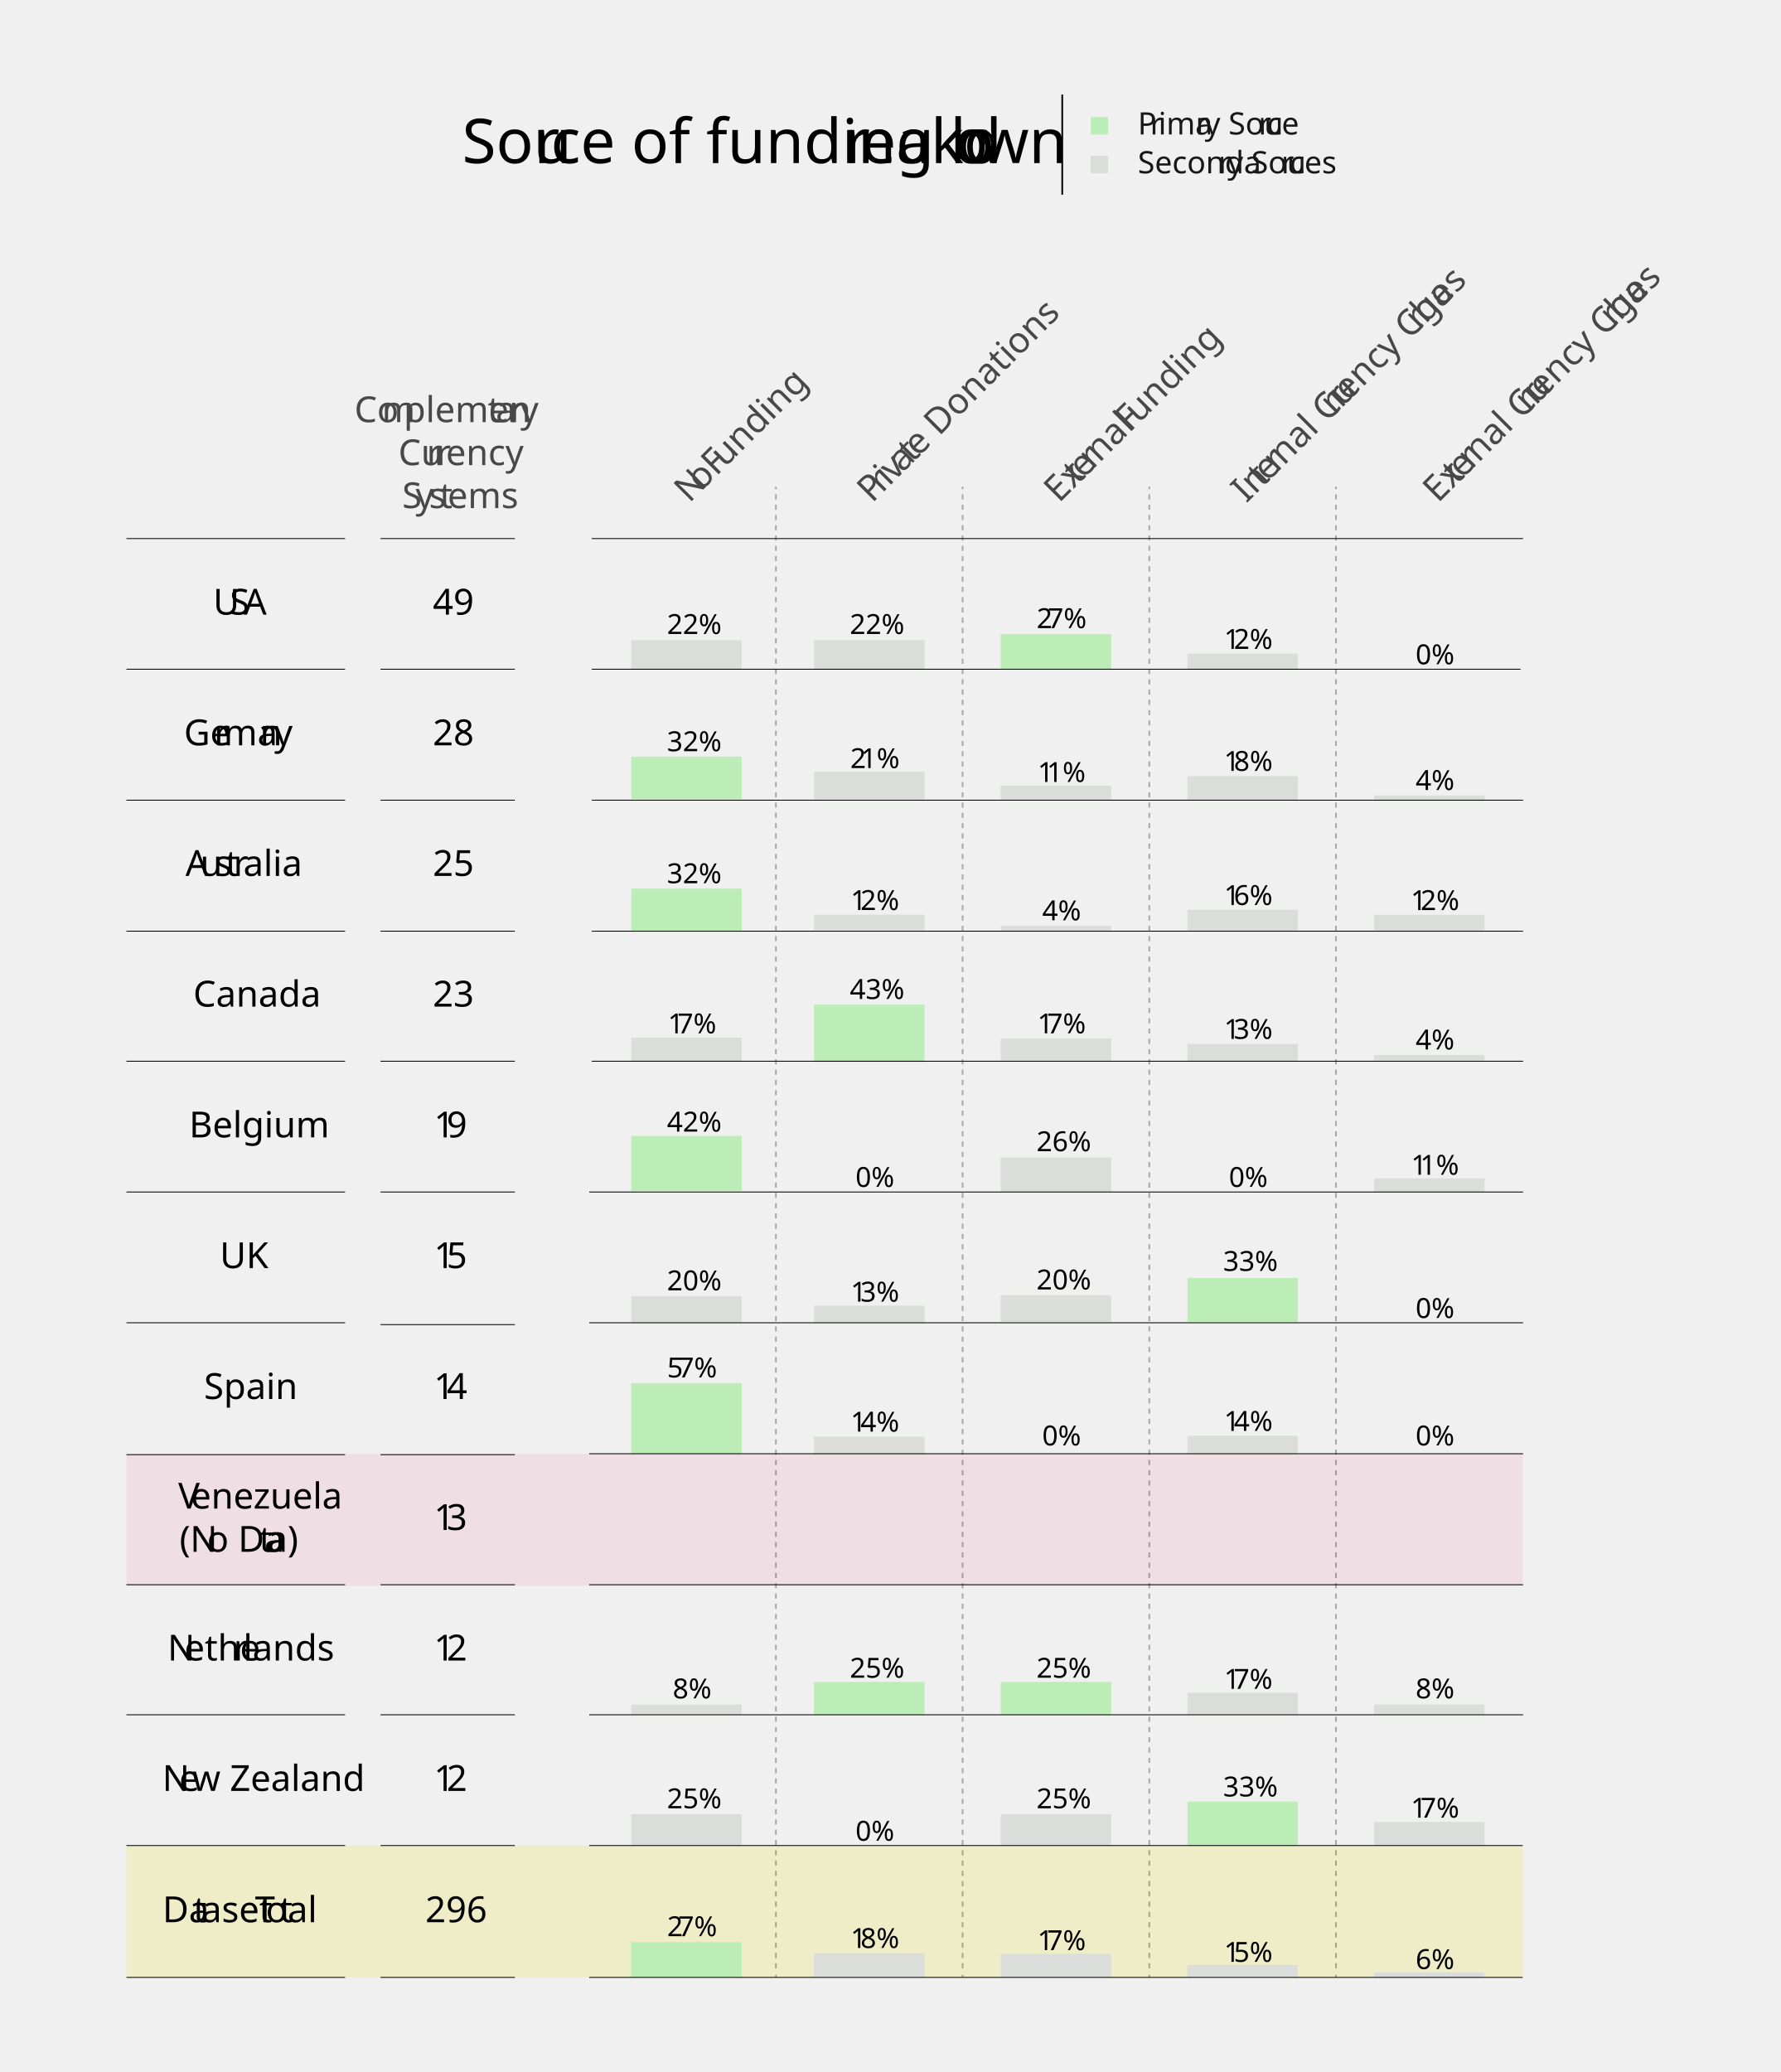
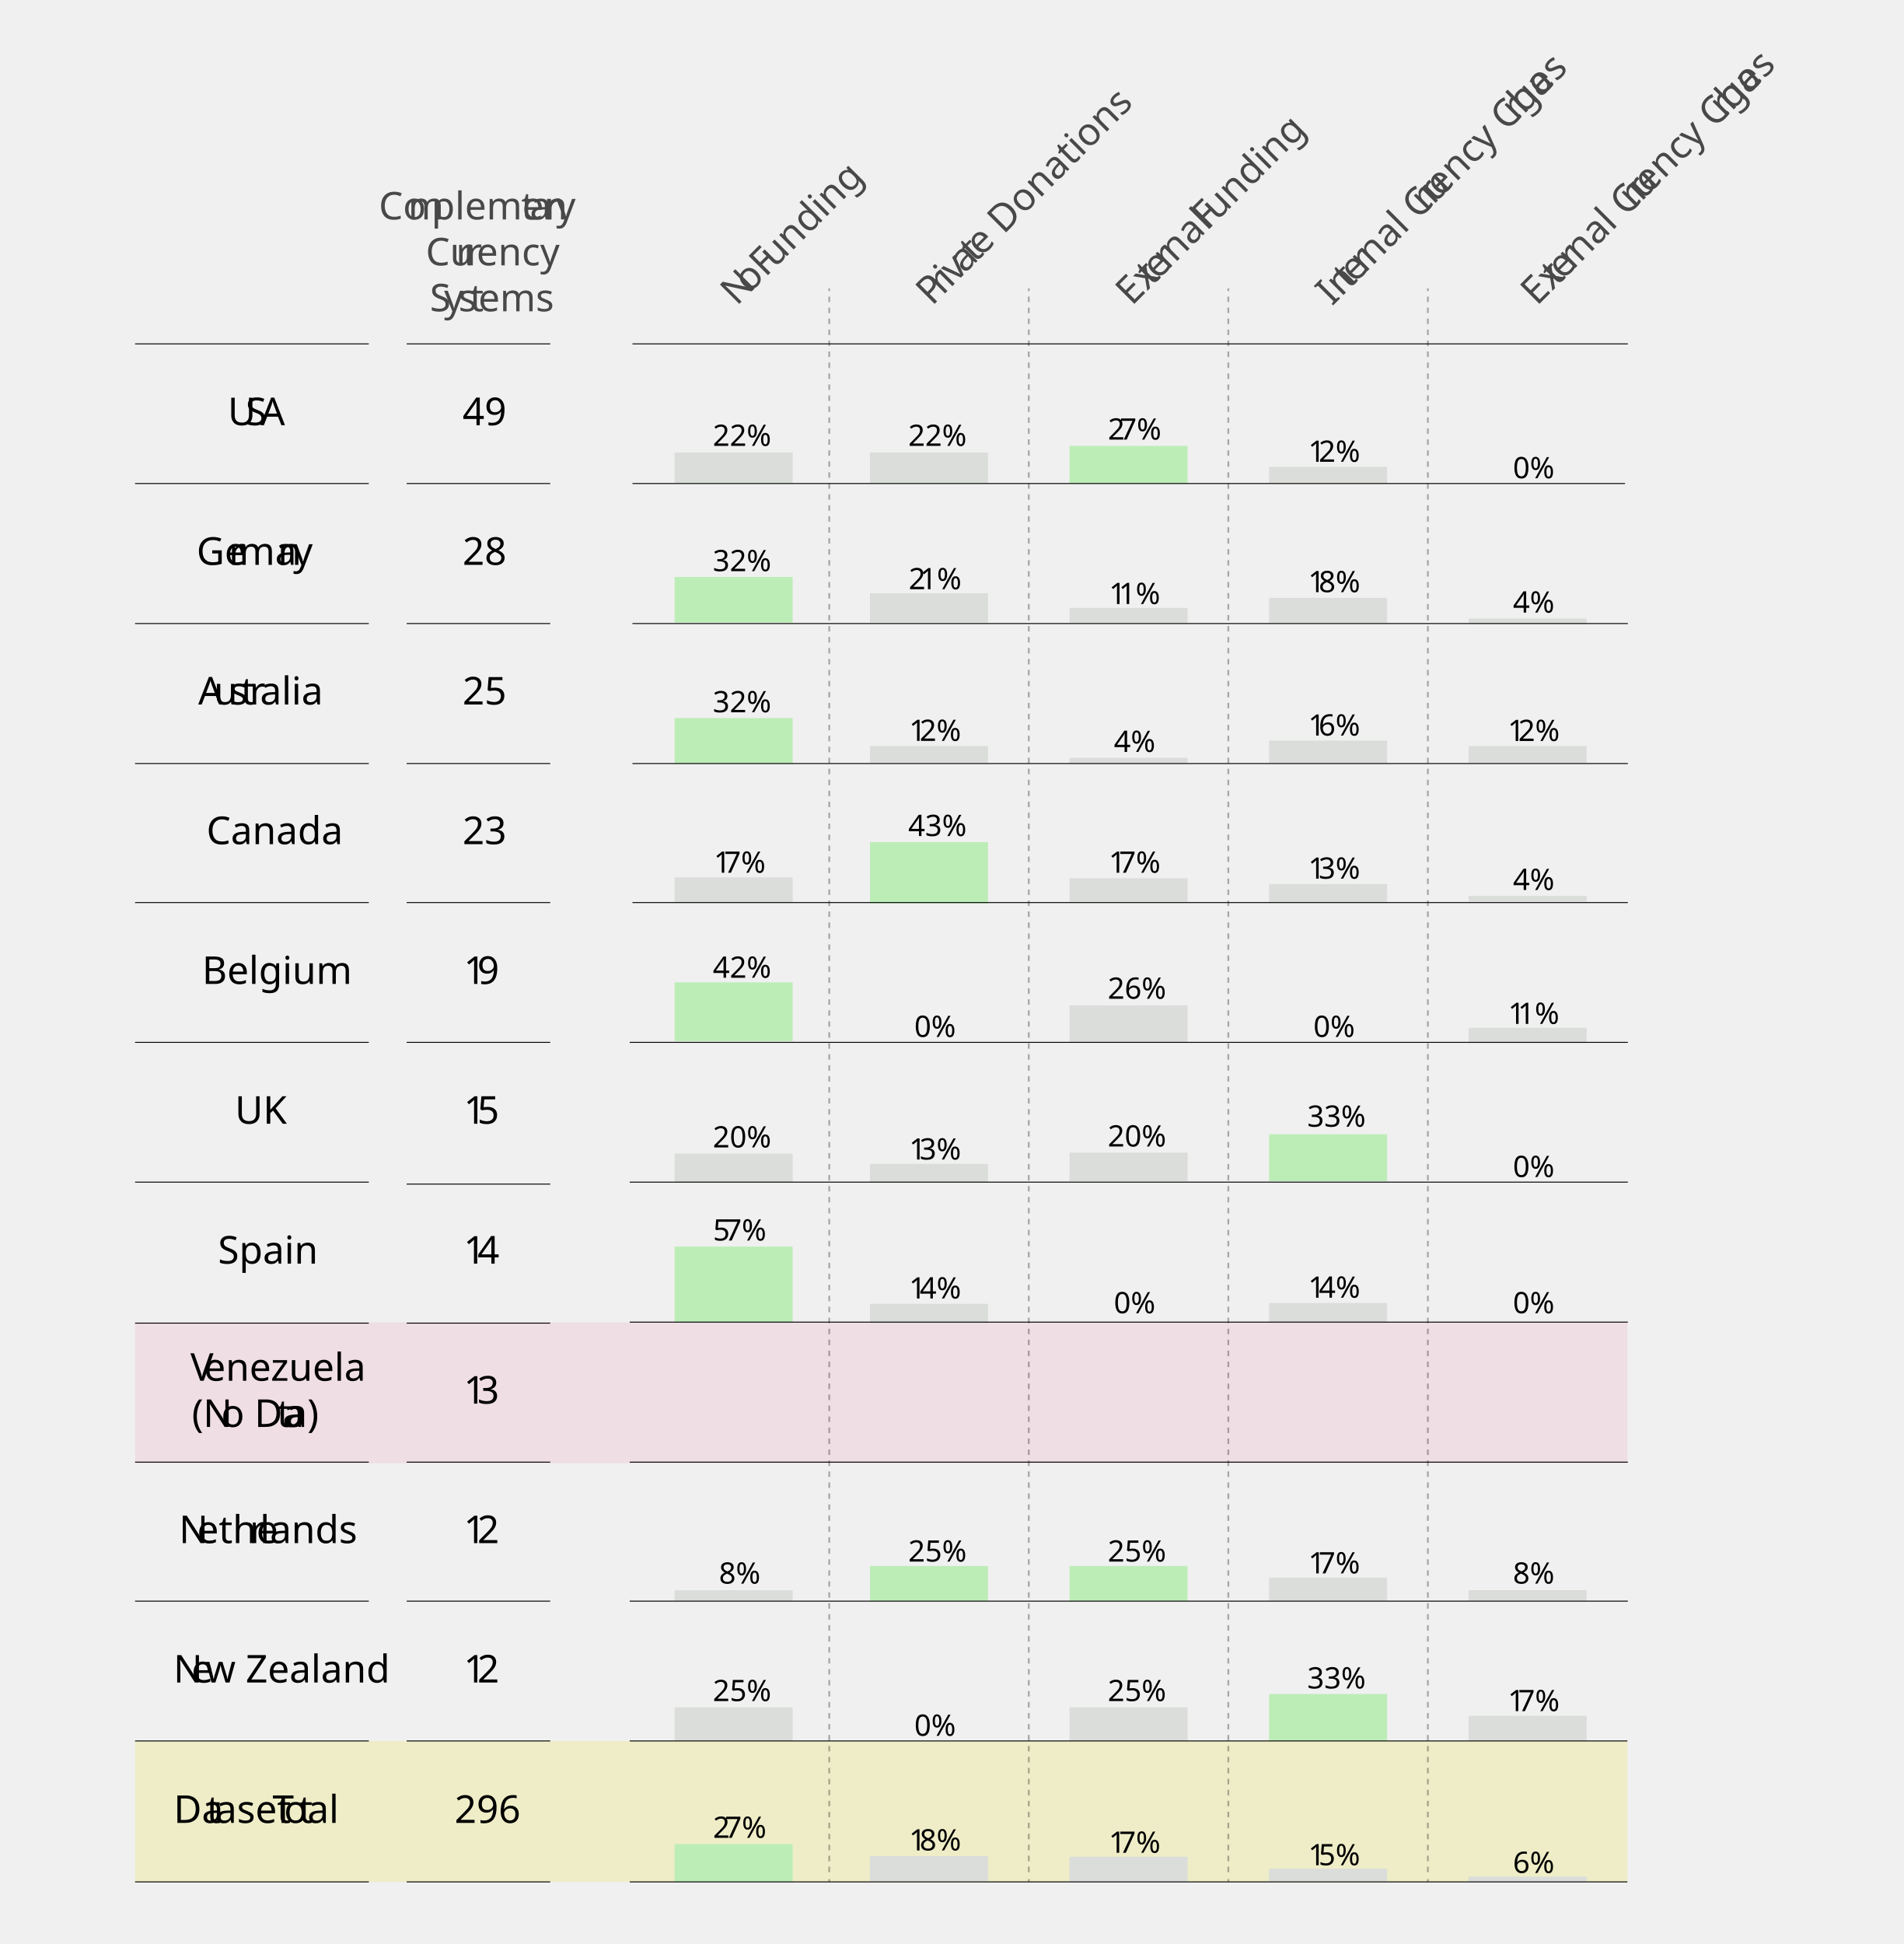
- <svg xmlns="http://www.w3.org/2000/svg" id="Layer_2" data-name="Layer 2" viewBox="0 0 1036.92 1206.29">
+ <svg xmlns="http://www.w3.org/2000/svg" id="Layer_2" data-name="Layer 2" viewBox="0 0 1036.92 1058.79">
  <defs>
-     <style>.cls-1{fill:#e5e023;opacity:0.2;}.cls-2{fill:#edccd8;opacity:0.5;}.cls-3{fill:#fff;stroke-width:0.5px;}.cls-3,.cls-45,.cls-46,.cls-65{stroke:#000;stroke-miterlimit:10;}.cls-4{opacity:0.7;font-size:20.85px;}.cls-25,.cls-27,.cls-29,.cls-31,.cls-32,.cls-4,.cls-47,.cls-62,.cls-66{font-family:Futura-CondensedMedium, Futura;}.cls-5{letter-spacing:0em;}.cls-6{letter-spacing:0em;}.cls-7{letter-spacing:0.03em;}.cls-8{letter-spacing:0em;}.cls-9{letter-spacing:0em;}.cls-10{letter-spacing:0.01em;}.cls-11{letter-spacing:0em;}.cls-12{letter-spacing:0em;}.cls-13{letter-spacing:0em;}.cls-14{letter-spacing:-0.01em;}.cls-15{letter-spacing:0em;}.cls-16{letter-spacing:0em;}.cls-17{letter-spacing:0em;}.cls-18{letter-spacing:0em;}.cls-19{letter-spacing:0em;}.cls-20{letter-spacing:0em;}.cls-21{letter-spacing:0em;}.cls-22{letter-spacing:0em;}.cls-23{letter-spacing:0em;}.cls-24{letter-spacing:0.01em;}.cls-25,.cls-27,.cls-29,.cls-31,.cls-32{font-size:20.96px;}.cls-26{letter-spacing:0.01em;}.cls-27{letter-spacing:-0.06em;}.cls-28{letter-spacing:0em;}.cls-29{letter-spacing:-0.06em;}.cls-30{letter-spacing:-0.06em;}.cls-31{letter-spacing:-0.06em;}.cls-32{letter-spacing:-0.06em;}.cls-33{letter-spacing:0em;}.cls-34{letter-spacing:0em;}.cls-35{letter-spacing:0em;}.cls-36{letter-spacing:0em;}.cls-37{letter-spacing:0em;}.cls-38{letter-spacing:0.01em;}.cls-39{letter-spacing:-0.02em;}.cls-40{letter-spacing:0em;}.cls-41{letter-spacing:0em;}.cls-42{letter-spacing:-0.01em;}.cls-43{letter-spacing:-0.03em;}.cls-44{opacity:0.3;}.cls-45,.cls-46{fill:none;}.cls-46{stroke-dasharray:2.99 2.99;}.cls-47{font-size:16.12px;}.cls-48{letter-spacing:-0.06em;}.cls-49{letter-spacing:-0.03em;}.cls-50{letter-spacing:-0.09em;}.cls-51{letter-spacing:-0.06em;}.cls-52{letter-spacing:-0.06em;}.cls-53{letter-spacing:-0.06em;}.cls-54{letter-spacing:-0.06em;}.cls-55{letter-spacing:-0.07em;}.cls-56{letter-spacing:-0.02em;}.cls-57{letter-spacing:-0.06em;}.cls-58{fill:#bdedb7;}.cls-59{fill:#daddd9;}.cls-60{letter-spacing:-0.01em;}.cls-61{letter-spacing:-0.07em;}.cls-62{font-size:36px;}.cls-63{letter-spacing:0em;}.cls-64{letter-spacing:-0.01em;}.cls-66{opacity:0.9;font-size:18px;}.cls-67{letter-spacing:0em;}.cls-68{letter-spacing:0.03em;}</style>
+     <style>.cls-1{fill:#e5e023;opacity:0.2;}.cls-2{fill:#edccd8;opacity:0.5;}.cls-3{fill:#fff;stroke-width:0.5px;}.cls-3,.cls-45,.cls-46{stroke:#000;stroke-miterlimit:10;}.cls-4{opacity:0.7;font-size:20.85px;}.cls-25,.cls-27,.cls-29,.cls-31,.cls-32,.cls-4,.cls-47{font-family:Futura-CondensedMedium, Futura;}.cls-5{letter-spacing:0em;}.cls-6{letter-spacing:0em;}.cls-7{letter-spacing:0.03em;}.cls-8{letter-spacing:0em;}.cls-9{letter-spacing:0em;}.cls-10{letter-spacing:0.01em;}.cls-11{letter-spacing:0em;}.cls-12{letter-spacing:0em;}.cls-13{letter-spacing:0em;}.cls-14{letter-spacing:-0.01em;}.cls-15{letter-spacing:0em;}.cls-16{letter-spacing:0em;}.cls-17{letter-spacing:0em;}.cls-18{letter-spacing:0em;}.cls-19{letter-spacing:0em;}.cls-20{letter-spacing:0em;}.cls-21{letter-spacing:0em;}.cls-22{letter-spacing:0em;}.cls-23{letter-spacing:0em;}.cls-24{letter-spacing:0.01em;}.cls-25,.cls-27,.cls-29,.cls-31,.cls-32{font-size:20.96px;}.cls-26{letter-spacing:0.01em;}.cls-27{letter-spacing:-0.06em;}.cls-28{letter-spacing:0em;}.cls-29{letter-spacing:-0.06em;}.cls-30{letter-spacing:-0.06em;}.cls-31{letter-spacing:-0.06em;}.cls-32{letter-spacing:-0.06em;}.cls-33{letter-spacing:0em;}.cls-34{letter-spacing:0em;}.cls-35{letter-spacing:0em;}.cls-36{letter-spacing:0em;}.cls-37{letter-spacing:0em;}.cls-38{letter-spacing:0.01em;}.cls-39{letter-spacing:-0.02em;}.cls-40{letter-spacing:0em;}.cls-41{letter-spacing:0em;}.cls-42{letter-spacing:-0.01em;}.cls-43{letter-spacing:-0.03em;}.cls-44{opacity:0.3;}.cls-45,.cls-46{fill:none;}.cls-46{stroke-dasharray:2.99 2.99;}.cls-47{font-size:16.12px;}.cls-48{letter-spacing:-0.06em;}.cls-49{letter-spacing:-0.03em;}.cls-50{letter-spacing:-0.09em;}.cls-51{letter-spacing:-0.06em;}.cls-52{letter-spacing:-0.06em;}.cls-53{letter-spacing:-0.06em;}.cls-54{letter-spacing:-0.06em;}.cls-55{letter-spacing:-0.07em;}.cls-56{letter-spacing:-0.02em;}.cls-57{letter-spacing:-0.06em;}.cls-58{fill:#bdedb7;}.cls-59{fill:#daddd9;}.cls-60{letter-spacing:-0.01em;}.cls-61{letter-spacing:-0.07em;}</style>
  </defs>
-   <rect class="cls-1" x="73.6" y="1074.45" width="812.94" height="76.76" />
-   <rect class="cls-2" x="73.6" y="846.5" width="812.94" height="76.76" />
-   <line class="cls-3" x1="73.6" y1="389.61" x2="200.92" y2="389.61" />
-   <line class="cls-3" x1="73.6" y1="313.55" x2="200.92" y2="313.55" />
-   <line class="cls-3" x1="73.6" y1="465.86" x2="200.92" y2="465.86" />
-   <line class="cls-3" x1="73.6" y1="542.12" x2="200.92" y2="542.12" />
-   <line class="cls-3" x1="73.6" y1="617.83" x2="200.92" y2="617.83" />
-   <line class="cls-3" x1="73.6" y1="693.97" x2="200.92" y2="693.97" />
-   <line class="cls-3" x1="221.55" y1="313.55" x2="299.75" y2="313.55" />
-   <line class="cls-3" x1="221.55" y1="389.61" x2="299.75" y2="389.61" />
-   <line class="cls-3" x1="221.55" y1="465.86" x2="299.75" y2="465.86" />
-   <line class="cls-3" x1="221.55" y1="542.12" x2="299.75" y2="542.12" />
-   <line class="cls-3" x1="221.55" y1="617.83" x2="299.75" y2="617.83" />
-   <line class="cls-3" x1="221.55" y1="693.97" x2="299.75" y2="693.97" />
-   <line class="cls-3" x1="344.55" y1="313.55" x2="886.77" y2="313.55" />
-   <line class="cls-3" x1="73.6" y1="1074.45" x2="200.92" y2="1074.45" />
-   <line class="cls-3" x1="73.6" y1="998.32" x2="200.92" y2="998.32" />
-   <line class="cls-3" x1="73.6" y1="922.6" x2="200.92" y2="922.6" />
-   <line class="cls-3" x1="73.6" y1="846.88" x2="200.92" y2="846.88" />
-   <line class="cls-3" x1="73.6" y1="770.1" x2="200.92" y2="770.1" />
-   <line class="cls-3" x1="221.55" y1="1074.45" x2="299.75" y2="1074.45" />
-   <line class="cls-3" x1="221.55" y1="998.32" x2="299.75" y2="998.32" />
-   <line class="cls-3" x1="221.55" y1="922.6" x2="299.75" y2="922.6" />
-   <line class="cls-3" x1="221.55" y1="846.88" x2="299.75" y2="846.88" />
-   <line class="cls-3" x1="221.55" y1="771.17" x2="299.75" y2="771.17" />
-   <line class="cls-3" x1="343.05" y1="922.6" x2="886.77" y2="922.6" />
-   <text class="cls-4" transform="translate(206.35 245.77)">Co<tspan class="cls-5" x="15.98" y="0">m</tspan>
+   <rect class="cls-1" x="73.58" y="948.2" width="812.94" height="76.76" />
+   <rect class="cls-2" x="73.58" y="720.24" width="812.94" height="76.76" />
+   <line class="cls-3" x1="73.58" y1="263.35" x2="200.9" y2="263.35" />
+   <line class="cls-3" x1="73.58" y1="187.29" x2="200.9" y2="187.29" />
+   <line class="cls-3" x1="73.58" y1="339.61" x2="200.9" y2="339.61" />
+   <line class="cls-3" x1="73.58" y1="415.86" x2="200.9" y2="415.86" />
+   <line class="cls-3" x1="73.58" y1="491.58" x2="200.9" y2="491.58" />
+   <line class="cls-3" x1="73.58" y1="567.71" x2="200.9" y2="567.71" />
+   <line class="cls-3" x1="221.53" y1="187.29" x2="299.74" y2="187.29" />
+   <line class="cls-3" x1="221.53" y1="263.35" x2="299.74" y2="263.35" />
+   <line class="cls-3" x1="221.53" y1="339.61" x2="299.74" y2="339.61" />
+   <line class="cls-3" x1="221.53" y1="415.86" x2="299.74" y2="415.86" />
+   <line class="cls-3" x1="221.53" y1="491.58" x2="299.74" y2="491.58" />
+   <line class="cls-3" x1="221.53" y1="567.71" x2="299.74" y2="567.71" />
+   <line class="cls-3" x1="344.53" y1="187.29" x2="886.75" y2="187.29" />
+   <line class="cls-3" x1="73.58" y1="948.2" x2="200.9" y2="948.2" />
+   <line class="cls-3" x1="73.58" y1="872.06" x2="200.9" y2="872.06" />
+   <line class="cls-3" x1="73.58" y1="796.35" x2="200.9" y2="796.35" />
+   <line class="cls-3" x1="73.58" y1="720.63" x2="200.9" y2="720.63" />
+   <line class="cls-3" x1="73.58" y1="643.84" x2="200.9" y2="643.84" />
+   <line class="cls-3" x1="221.53" y1="948.2" x2="299.74" y2="948.2" />
+   <line class="cls-3" x1="221.53" y1="872.06" x2="299.74" y2="872.06" />
+   <line class="cls-3" x1="221.53" y1="796.35" x2="299.74" y2="796.35" />
+   <line class="cls-3" x1="221.53" y1="720.63" x2="299.74" y2="720.63" />
+   <line class="cls-3" x1="221.53" y1="644.91" x2="299.74" y2="644.91" />
+   <line class="cls-3" x1="343.03" y1="796.35" x2="886.75" y2="796.35" />
+   <text class="cls-4" transform="translate(206.34 119.51)">Co<tspan class="cls-5" x="15.98" y="0">m</tspan>
    <tspan x="28.68" y="0">plemen</tspan>
    <tspan class="cls-6" x="77.61" y="0">t</tspan>
    <tspan x="82.26" y="0">a</tspan>
    <tspan class="cls-7" x="90.49" y="0">r</tspan>
    <tspan x="96.6" y="0">y </tspan>
    <tspan x="25.58" y="25.02">Cu</tspan>
    <tspan class="cls-8" x="42.01" y="25.02">r</tspan>
    <tspan class="cls-9" x="47.62" y="25.02">r</tspan>
    <tspan x="53.25" y="25.02">ency</tspan>
    <tspan x="27.81" y="50.04">S</tspan>
    <tspan class="cls-10" x="35.59" y="50.04">y</tspan>
    <tspan class="cls-11" x="43.4" y="50.04">s</tspan>
    <tspan class="cls-12" x="49.63" y="50.04">t</tspan>
    <tspan x="54.24" y="50.04">ems</tspan>
  </text>
-   <text class="cls-4" transform="translate(401.31 293.17) rotate(-45)">
+   <text class="cls-4" transform="translate(401.29 166.92) rotate(-45)">
    <tspan class="cls-13">N</tspan>
    <tspan x="9.77" y="0">o </tspan>
    <tspan class="cls-14" x="22.12" y="0">F</tspan>
    <tspan x="29.27" y="0">unding</tspan>
  </text>
-   <text class="cls-4" transform="translate(507.75 293.17) rotate(-45)">P<tspan class="cls-15" x="8.27" y="0">r</tspan>
+   <text class="cls-4" transform="translate(507.73 166.92) rotate(-45)">P<tspan class="cls-15" x="8.27" y="0">r</tspan>
    <tspan x="13.88" y="0">i</tspan>
    <tspan class="cls-16" x="18.02" y="0">v</tspan>
    <tspan x="25.03" y="0">a</tspan>
    <tspan class="cls-17" x="33.26" y="0">t</tspan>
    <tspan class="cls-18" x="37.87" y="0">e Donations</tspan>
  </text>
-   <text class="cls-4" transform="translate(616.54 293.17) rotate(-45)">Ex<tspan class="cls-17" x="15.41" y="0">t</tspan>
+   <text class="cls-4" transform="translate(616.52 166.92) rotate(-45)">Ex<tspan class="cls-17" x="15.41" y="0">t</tspan>
    <tspan x="20.03" y="0">e</tspan>
    <tspan class="cls-15" x="27.71" y="0">r</tspan>
    <tspan x="33.32" y="0">nal </tspan>
    <tspan class="cls-14" x="58.46" y="0">F</tspan>
    <tspan x="65.61" y="0">unding</tspan>
  </text>
-   <text class="cls-4" transform="translate(725.63 293.17) rotate(-45)">In<tspan class="cls-19" x="12.98" y="0">t</tspan>
+   <text class="cls-4" transform="translate(725.61 166.92) rotate(-45)">In<tspan class="cls-19" x="12.98" y="0">t</tspan>
    <tspan class="cls-20" x="17.59" y="0">e</tspan>
    <tspan class="cls-21" x="25.28" y="0">r</tspan>
    <tspan class="cls-22" x="30.89" y="0">nal Cu</tspan>
    <tspan class="cls-15" x="72.45" y="0">r</tspan>
    <tspan class="cls-23" x="78.06" y="0">r</tspan>
    <tspan class="cls-20" x="83.69" y="0">ency Cha</tspan>
    <tspan class="cls-24" x="142.39" y="0">r</tspan>
    <tspan x="148.08" y="0">ges</tspan>
  </text>
-   <text class="cls-4" transform="translate(837.18 293.17) rotate(-45)">Ex<tspan class="cls-19" x="15.41" y="0">t</tspan>
+   <text class="cls-4" transform="translate(837.16 166.92) rotate(-45)">Ex<tspan class="cls-19" x="15.41" y="0">t</tspan>
    <tspan class="cls-20" x="20.03" y="0">e</tspan>
    <tspan class="cls-21" x="27.71" y="0">r</tspan>
    <tspan class="cls-22" x="33.32" y="0">nal Cu</tspan>
    <tspan class="cls-15" x="74.88" y="0">r</tspan>
    <tspan class="cls-23" x="80.49" y="0">r</tspan>
    <tspan class="cls-20" x="86.12" y="0">ency Cha</tspan>
    <tspan class="cls-24" x="144.82" y="0">r</tspan>
    <tspan x="150.51" y="0">ges</tspan>
  </text>
-   <text class="cls-25" transform="translate(124.11 357.84)">U<tspan class="cls-26" x="9.7" y="0">S</tspan>
+   <text class="cls-25" transform="translate(124.09 231.58)">U<tspan class="cls-26" x="9.7" y="0">S</tspan>
    <tspan x="17.76" y="0">A</tspan>
  </text>
-   <text class="cls-25" transform="translate(251.98 357.84)">49</text>
-   <text class="cls-25" transform="translate(251.98 433.9)">28</text>
-   <text class="cls-25" transform="translate(251.98 509.96)">25</text>
-   <text class="cls-25" transform="translate(251.98 586.03)">23</text>
-   <text class="cls-27" transform="translate(252.64 662.16)">1<tspan class="cls-28" x="7.36" y="0">9</tspan>
-   </text>
-   <text class="cls-29" transform="translate(252.63 738.29)">1<tspan class="cls-28" x="7.38" y="0">5</tspan>
-   </text>
-   <text class="cls-25" transform="translate(252.56 814.48)">
+   <text class="cls-25" transform="translate(251.96 231.58)">49</text>
+   <text class="cls-25" transform="translate(251.96 307.64)">28</text>
+   <text class="cls-25" transform="translate(251.96 383.71)">25</text>
+   <text class="cls-25" transform="translate(251.96 459.77)">23</text>
+   <text class="cls-27" transform="translate(252.62 535.9)">1<tspan class="cls-28" x="7.36" y="0">9</tspan>
+   </text>
+   <text class="cls-29" transform="translate(252.61 612.04)">1<tspan class="cls-28" x="7.38" y="0">5</tspan>
+   </text>
+   <text class="cls-25" transform="translate(252.54 688.23)">
    <tspan class="cls-30">1</tspan>
    <tspan x="7.52" y="0">4</tspan>
  </text>
-   <text class="cls-31" transform="translate(252.62 890.74)">1<tspan class="cls-28" x="7.4" y="0">3</tspan>
-   </text>
-   <text class="cls-32" transform="translate(252.61 966.72)">1<tspan class="cls-28" x="7.42" y="0">2</tspan>
-   </text>
-   <text class="cls-32" transform="translate(252.61 1042.65)">1<tspan class="cls-28" x="7.42" y="0">2</tspan>
-   </text>
-   <text class="cls-25" transform="translate(247.64 1119.09)">296</text>
-   <text class="cls-25" transform="translate(107.1 433.9)">Ge<tspan class="cls-33" x="17.5" y="0">r</tspan>
+   <text class="cls-31" transform="translate(252.6 764.48)">1<tspan class="cls-28" x="7.4" y="0">3</tspan>
+   </text>
+   <text class="cls-32" transform="translate(252.59 840.46)">1<tspan class="cls-28" x="7.42" y="0">2</tspan>
+   </text>
+   <text class="cls-32" transform="translate(252.59 916.39)">1<tspan class="cls-28" x="7.42" y="0">2</tspan>
+   </text>
+   <text class="cls-25" transform="translate(247.62 992.84)">296</text>
+   <text class="cls-25" transform="translate(107.08 307.64)">Ge<tspan class="cls-33" x="17.5" y="0">r</tspan>
    <tspan x="23.14" y="0">ma</tspan>
    <tspan class="cls-34" x="44.21" y="0">n</tspan>
    <tspan class="cls-35" x="52.59" y="0">y</tspan>
  </text>
-   <text class="cls-25" transform="translate(107.98 509.96)">
+   <text class="cls-25" transform="translate(107.96 383.71)">
    <tspan class="cls-36">A</tspan>
    <tspan x="8.52" y="0">u</tspan>
    <tspan class="cls-37" x="17.04" y="0">s</tspan>
    <tspan class="cls-28" x="23.3" y="0">t</tspan>
    <tspan class="cls-38" x="27.96" y="0">r</tspan>
    <tspan class="cls-35" x="33.68" y="0">alia</tspan>
  </text>
-   <text class="cls-25" transform="translate(112.48 586.03)">Canada</text>
-   <text class="cls-25" transform="translate(110.11 662.16)">Belgium</text>
-   <text class="cls-25" transform="translate(128 738.29)">UK</text>
-   <text class="cls-25" transform="translate(118.76 814.48)">Spain</text>
-   <text class="cls-25" transform="translate(103.76 878.28)">
+   <text class="cls-25" transform="translate(112.46 459.77)">Canada</text>
+   <text class="cls-25" transform="translate(110.09 535.9)">Belgium</text>
+   <text class="cls-25" transform="translate(127.98 612.04)">UK</text>
+   <text class="cls-25" transform="translate(118.74 688.23)">Spain</text>
+   <text class="cls-25" transform="translate(103.74 752.02)">
    <tspan class="cls-39">V</tspan>
    <tspan x="7.35" y="0">enezuela</tspan>
    <tspan x="0.77" y="25.15">(</tspan>
    <tspan class="cls-40" x="6.92" y="25.15">N</tspan>
    <tspan x="16.74" y="25.15">o Da</tspan>
    <tspan class="cls-41" x="47.18" y="25.15">t</tspan>
    <tspan x="51.86" y="25.15">a)</tspan>
  </text>
-   <text class="cls-25" transform="translate(97.55 966.72)">
+   <text class="cls-25" transform="translate(97.53 840.46)">
    <tspan class="cls-40">N</tspan>
    <tspan x="9.82" y="0">ethe</tspan>
    <tspan class="cls-33" x="38.42" y="0">r</tspan>
    <tspan class="cls-35" x="44.06" y="0">lands</tspan>
  </text>
-   <text class="cls-25" transform="translate(94.51 1042.65)">
+   <text class="cls-25" transform="translate(94.49 916.39)">
    <tspan class="cls-40">N</tspan>
    <tspan class="cls-42" x="9.82" y="0">e</tspan>
    <tspan x="17.43" y="0">w Zealand</tspan>
  </text>
-   <text class="cls-25" transform="translate(94.62 1119.09)">Da<tspan class="cls-41" x="18.02" y="0">t</tspan>
+   <text class="cls-25" transform="translate(94.6 992.84)">Da<tspan class="cls-41" x="18.02" y="0">t</tspan>
    <tspan x="22.7" y="0">aset </tspan>
    <tspan class="cls-43" x="53.85" y="0">T</tspan>
    <tspan class="cls-36" x="60.09" y="0">o</tspan>
    <tspan class="cls-41" x="68.15" y="0">t</tspan>
    <tspan x="72.83" y="0">al</tspan>
  </text>
  <g class="cls-44">
-     <line class="cls-45" x1="451.74" y1="283.31" x2="451.74" y2="284.81" />
-     <line class="cls-46" x1="451.74" y1="287.81" x2="451.74" y2="1148.22" />
-     <line class="cls-45" x1="451.74" y1="1149.72" x2="451.74" y2="1151.22" />
+     <line class="cls-45" x1="451.73" y1="157.06" x2="451.73" y2="158.56" />
+     <line class="cls-46" x1="451.73" y1="161.55" x2="451.73" y2="1021.96" />
+     <line class="cls-45" x1="451.73" y1="1023.46" x2="451.73" y2="1024.96" />
  </g>
  <g class="cls-44">
-     <line class="cls-45" x1="560.44" y1="283.31" x2="560.44" y2="284.81" />
-     <line class="cls-46" x1="560.44" y1="287.81" x2="560.44" y2="1148.22" />
-     <line class="cls-45" x1="560.44" y1="1149.72" x2="560.44" y2="1151.22" />
+     <line class="cls-45" x1="560.42" y1="157.06" x2="560.42" y2="158.56" />
+     <line class="cls-46" x1="560.42" y1="161.55" x2="560.42" y2="1021.96" />
+     <line class="cls-45" x1="560.42" y1="1023.46" x2="560.42" y2="1024.96" />
  </g>
  <g class="cls-44">
-     <line class="cls-45" x1="669.14" y1="283.31" x2="669.14" y2="284.81" />
-     <line class="cls-46" x1="669.14" y1="287.81" x2="669.14" y2="1148.22" />
-     <line class="cls-45" x1="669.14" y1="1149.72" x2="669.14" y2="1151.22" />
+     <line class="cls-45" x1="669.12" y1="157.06" x2="669.12" y2="158.56" />
+     <line class="cls-46" x1="669.12" y1="161.55" x2="669.12" y2="1021.96" />
+     <line class="cls-45" x1="669.12" y1="1023.46" x2="669.12" y2="1024.96" />
  </g>
  <g class="cls-44">
-     <line class="cls-45" x1="777.84" y1="283.31" x2="777.84" y2="284.81" />
-     <line class="cls-46" x1="777.84" y1="287.81" x2="777.84" y2="1148.22" />
-     <line class="cls-45" x1="777.84" y1="1149.72" x2="777.84" y2="1151.22" />
+     <line class="cls-45" x1="777.82" y1="157.06" x2="777.82" y2="158.56" />
+     <line class="cls-46" x1="777.82" y1="161.55" x2="777.82" y2="1021.96" />
+     <line class="cls-45" x1="777.82" y1="1023.46" x2="777.82" y2="1024.96" />
  </g>
-   <text class="cls-47" transform="translate(388.31 514.19)">32%</text>
-   <text class="cls-47" transform="translate(495.23 529.78)">
+   <text class="cls-47" transform="translate(388.29 387.94)">32%</text>
+   <text class="cls-47" transform="translate(495.21 403.52)">
    <tspan class="cls-48">1</tspan>
    <tspan x="5.71" y="0">2%</tspan>
  </text>
-   <text class="cls-47" transform="translate(606.78 535.79)">4%</text>
-   <text class="cls-47" transform="translate(495.01 447.18)">
+   <text class="cls-47" transform="translate(606.76 409.53)">4%</text>
+   <text class="cls-47" transform="translate(494.99 320.92)">
    <tspan class="cls-49">2</tspan>
    <tspan x="6.16" y="0">1%</tspan>
  </text>
-   <text class="cls-47" transform="translate(604.14 455.24)">
+   <text class="cls-47" transform="translate(604.12 328.98)">
    <tspan class="cls-50">1</tspan>
    <tspan x="5.29" y="0">1%</tspan>
  </text>
-   <text class="cls-47" transform="translate(712.64 526.88)">
+   <text class="cls-47" transform="translate(712.62 400.63)">
    <tspan class="cls-51">1</tspan>
    <tspan x="5.68" y="0">6%</tspan>
  </text>
-   <text class="cls-47" transform="translate(712.59 448.79)">
+   <text class="cls-47" transform="translate(712.57 322.53)">
    <tspan class="cls-52">1</tspan>
    <tspan x="5.79" y="0">8%</tspan>
  </text>
-   <text class="cls-47" transform="translate(712.63 377.77)">
+   <text class="cls-47" transform="translate(712.61 251.52)">
    <tspan class="cls-53">1</tspan>
    <tspan x="5.71" y="0">2%</tspan>
  </text>
-   <text class="cls-47" transform="translate(712.63 604.81)">
+   <text class="cls-47" transform="translate(712.61 478.56)">
    <tspan class="cls-54">1</tspan>
    <tspan x="5.69" y="0">3%</tspan>
  </text>
-   <text class="cls-47" transform="translate(388.84 601.59)">
+   <text class="cls-47" transform="translate(388.82 475.33)">
    <tspan class="cls-55">1</tspan>
    <tspan x="5.61" y="0">7%</tspan>
  </text>
-   <text class="cls-47" transform="translate(494.75 581.59)">43%</text>
-   <text class="cls-47" transform="translate(603.44 670.22)">26%</text>
-   <text class="cls-47" transform="translate(603.97 601.59)">
+   <text class="cls-47" transform="translate(494.73 455.33)">43%</text>
+   <text class="cls-47" transform="translate(603.42 543.96)">26%</text>
+   <text class="cls-47" transform="translate(603.95 475.33)">
    <tspan class="cls-55">1</tspan>
    <tspan x="5.61" y="0">7%</tspan>
  </text>
-   <text class="cls-47" transform="translate(498.08 691.01)">0%</text>
-   <text class="cls-47" transform="translate(715.48 691.01)">0%</text>
-   <text class="cls-47" transform="translate(388.31 658.79)">42%</text>
-   <text class="cls-47" transform="translate(388.31 751.21)">20%</text>
-   <text class="cls-47" transform="translate(388.43 801.9)">
+   <text class="cls-47" transform="translate(498.06 564.76)">0%</text>
+   <text class="cls-47" transform="translate(715.46 564.76)">0%</text>
+   <text class="cls-47" transform="translate(388.29 532.53)">42%</text>
+   <text class="cls-47" transform="translate(388.29 624.95)">20%</text>
+   <text class="cls-47" transform="translate(388.41 675.65)">
    <tspan class="cls-56">5</tspan>
    <tspan x="6.43" y="0">7%</tspan>
  </text>
-   <text class="cls-47" transform="translate(606.78 841.51)">0%</text>
-   <text class="cls-47" transform="translate(824.18 841.52)">0%</text>
-   <text class="cls-47" transform="translate(824.18 767.31)">0%</text>
-   <text class="cls-47" transform="translate(824.18 386.73)">0%</text>
-   <text class="cls-47" transform="translate(498.08 1071.65)">0%</text>
-   <text class="cls-47" transform="translate(391.65 988.78)">8%</text>
-   <text class="cls-47" transform="translate(388.31 1052.75)">25%</text>
-   <text class="cls-47" transform="translate(495.19 833.46)">
+   <text class="cls-47" transform="translate(606.76 715.26)">0%</text>
+   <text class="cls-47" transform="translate(824.16 715.26)">0%</text>
+   <text class="cls-47" transform="translate(824.16 641.06)">0%</text>
+   <text class="cls-47" transform="translate(824.16 260.48)">0%</text>
+   <text class="cls-47" transform="translate(498.06 945.39)">0%</text>
+   <text class="cls-47" transform="translate(391.63 862.52)">8%</text>
+   <text class="cls-47" transform="translate(388.29 926.49)">25%</text>
+   <text class="cls-47" transform="translate(495.17 707.21)">
    <tspan class="cls-52">1</tspan>
    <tspan x="5.79" y="0">4%</tspan>
  </text>
-   <text class="cls-47" transform="translate(495.24 757.79)">
+   <text class="cls-47" transform="translate(495.22 631.53)">
    <tspan class="cls-57">1</tspan>
    <tspan x="5.69" y="0">3%</tspan>
  </text>
-   <rect class="cls-58" x="367.5" y="517.35" width="64.31" height="24.86" />
-   <rect class="cls-59" x="473.94" y="532.56" width="64.31" height="9.14" />
-   <text class="cls-47" transform="translate(821.33 529.82)">
+   <rect class="cls-58" x="367.48" y="391.1" width="64.31" height="24.86" />
+   <rect class="cls-59" x="473.92" y="406.3" width="64.31" height="9.14" />
+   <text class="cls-47" transform="translate(821.31 403.57)">
    <tspan class="cls-53">1</tspan>
    <tspan x="5.71" y="0">2%</tspan>
  </text>
-   <rect class="cls-59" x="800.03" y="532.61" width="64.31" height="9.14" />
-   <rect class="cls-59" x="691.33" y="529.62" width="64.31" height="12.34" />
-   <rect class="cls-59" x="582.64" y="539.01" width="64.31" height="3.11" />
-   <text class="cls-47" transform="translate(824.18 459.92)">4%</text>
-   <rect class="cls-59" x="800.03" y="463.14" width="64.31" height="3.11" />
-   <text class="cls-47" transform="translate(824.18 610.98)">4%</text>
-   <rect class="cls-59" x="800.03" y="614.2" width="64.31" height="3.11" />
-   <rect class="cls-59" x="582.64" y="673.86" width="64.31" height="20.11" />
-   <rect class="cls-59" x="691.33" y="985.52" width="64.31" height="12.8" />
-   <rect class="cls-59" x="582.64" y="604.58" width="64.31" height="12.8" />
-   <rect class="cls-59" x="691.33" y="607.78" width="64.31" height="10.05" />
-   <rect class="cls-59" x="582.64" y="457.36" width="64.31" height="8.23" />
-   <text class="cls-47" transform="translate(821.53 683.91)">
+   <rect class="cls-59" x="800.01" y="406.35" width="64.31" height="9.14" />
+   <rect class="cls-59" x="691.31" y="403.36" width="64.31" height="12.34" />
+   <rect class="cls-59" x="582.62" y="412.75" width="64.31" height="3.11" />
+   <text class="cls-47" transform="translate(824.16 333.66)">4%</text>
+   <rect class="cls-59" x="800.01" y="336.88" width="64.31" height="3.11" />
+   <text class="cls-47" transform="translate(824.16 484.72)">4%</text>
+   <rect class="cls-59" x="800.01" y="487.94" width="64.31" height="3.11" />
+   <rect class="cls-59" x="582.62" y="547.6" width="64.31" height="20.11" />
+   <rect class="cls-59" x="691.31" y="859.27" width="64.31" height="12.8" />
+   <rect class="cls-59" x="582.62" y="478.32" width="64.31" height="12.8" />
+   <rect class="cls-59" x="691.31" y="481.52" width="64.31" height="10.05" />
+   <rect class="cls-59" x="582.62" y="331.1" width="64.31" height="8.23" />
+   <text class="cls-47" transform="translate(821.51 557.66)">
    <tspan class="cls-50">1</tspan>
    <tspan x="5.29" y="0">1%</tspan>
  </text>
-   <rect class="cls-59" x="800.03" y="686.03" width="64.31" height="8.23" />
-   <rect class="cls-59" x="691.33" y="451.87" width="64.31" height="13.71" />
-   <text class="cls-47" transform="translate(495.19 1134.08)">
+   <rect class="cls-59" x="800.01" y="559.78" width="64.31" height="8.23" />
+   <rect class="cls-59" x="691.31" y="325.62" width="64.31" height="13.71" />
+   <text class="cls-47" transform="translate(495.17 1007.82)">
    <tspan class="cls-52">1</tspan>
    <tspan x="5.79" y="0">8%</tspan>
  </text>
-   <rect class="cls-59" x="473.94" y="1137.16" width="64.31" height="13.71" />
-   <rect class="cls-59" x="691.33" y="380.53" width="64.31" height="9.14" />
-   <rect class="cls-59" x="473.94" y="449.36" width="64.31" height="16" />
-   <text class="cls-47" transform="translate(388.31 437.33)">32%</text>
-   <text class="cls-47" transform="translate(388.31 369.1)">22%</text>
-   <rect class="cls-58" x="367.5" y="440.49" width="64.31" height="24.86" />
-   <rect class="cls-59" x="367.5" y="372.7" width="64.31" height="16.91" />
-   <text class="cls-47" transform="translate(494.75 369.1)">22%</text>
-   <text class="cls-47" transform="translate(603.53 365.67)">
+   <rect class="cls-59" x="473.92" y="1010.91" width="64.31" height="13.71" />
+   <rect class="cls-59" x="691.31" y="254.27" width="64.31" height="9.14" />
+   <rect class="cls-59" x="473.92" y="323.1" width="64.31" height="16" />
+   <text class="cls-47" transform="translate(388.29 311.08)">32%</text>
+   <text class="cls-47" transform="translate(388.29 242.85)">22%</text>
+   <rect class="cls-58" x="367.48" y="314.24" width="64.31" height="24.86" />
+   <rect class="cls-59" x="367.48" y="246.45" width="64.31" height="16.91" />
+   <text class="cls-47" transform="translate(494.73 242.85)">22%</text>
+   <text class="cls-47" transform="translate(603.51 239.42)">
    <tspan class="cls-60">2</tspan>
    <tspan x="6.49" y="0">7%</tspan>
  </text>
-   <rect class="cls-59" x="473.94" y="372.7" width="64.31" height="16.91" />
-   <rect class="cls-58" x="582.64" y="369.1" width="64.31" height="20.57" />
-   <text class="cls-47" transform="translate(388.4 1127.22)">
+   <rect class="cls-59" x="473.92" y="246.44" width="64.31" height="16.91" />
+   <rect class="cls-58" x="582.62" y="242.85" width="64.31" height="20.57" />
+   <text class="cls-47" transform="translate(388.38 1000.97)">
    <tspan class="cls-60">2</tspan>
    <tspan x="6.49" y="0">7%</tspan>
  </text>
-   <rect class="cls-58" x="367.5" y="1130.65" width="64.31" height="20.57" />
-   <rect class="cls-59" x="367.5" y="604.12" width="64.31" height="13.71" />
-   <text class="cls-47" transform="translate(821.37 1058.21)">
+   <rect class="cls-58" x="367.48" y="1004.39" width="64.31" height="20.57" />
+   <rect class="cls-59" x="367.48" y="477.87" width="64.31" height="13.71" />
+   <text class="cls-47" transform="translate(821.35 931.95)">
    <tspan class="cls-61">1</tspan>
    <tspan x="5.61" y="0">7%</tspan>
  </text>
-   <rect class="cls-59" x="800.03" y="1060.74" width="64.31" height="13.71" />
-   <rect class="cls-59" x="800.03" y="1148.38" width="64.31" height="2.83" />
-   <text class="cls-47" transform="translate(603.97 1135.34)">
+   <rect class="cls-59" x="800.01" y="934.49" width="64.31" height="13.71" />
+   <rect class="cls-59" x="800.01" y="1022.12" width="64.31" height="2.83" />
+   <text class="cls-47" transform="translate(603.95 1009.09)">
    <tspan class="cls-61">1</tspan>
    <tspan x="5.61" y="0">7%</tspan>
  </text>
-   <text class="cls-47" transform="translate(712.64 1142.16)">
+   <text class="cls-47" transform="translate(712.62 1015.9)">
    <tspan class="cls-51">1</tspan>
    <tspan x="5.68" y="0">5%</tspan>
  </text>
-   <text class="cls-47" transform="translate(824.18 1146.36)">6%</text>
-   <rect class="cls-59" x="582.64" y="1137.51" width="64.31" height="13.71" />
-   <rect class="cls-59" x="473.94" y="836.37" width="64.31" height="10.51" />
-   <text class="cls-47" transform="translate(712.59 833.04)">
+   <text class="cls-47" transform="translate(824.16 1020.1)">6%</text>
+   <rect class="cls-59" x="582.62" y="1011.25" width="64.31" height="13.71" />
+   <rect class="cls-59" x="473.92" y="710.12" width="64.31" height="10.51" />
+   <text class="cls-47" transform="translate(712.57 706.78)">
    <tspan class="cls-52">1</tspan>
    <tspan x="5.79" y="0">4%</tspan>
  </text>
-   <rect class="cls-59" x="691.33" y="835.95" width="64.31" height="10.51" />
-   <rect class="cls-59" x="473.94" y="760.14" width="64.31" height="10.05" />
-   <rect class="cls-58" x="473.94" y="584.91" width="64.31" height="33.36" />
-   <rect class="cls-58" x="367.5" y="661.28" width="64.31" height="31.99" />
-   <rect class="cls-59" x="367.5" y="754.56" width="64.31" height="15.54" />
-   <text class="cls-47" transform="translate(603.44 750.7)">20%</text>
-   <rect class="cls-59" x="582.64" y="754.05" width="64.31" height="15.54" />
-   <rect class="cls-58" x="367.5" y="805.22" width="64.31" height="41.13" />
-   <text class="cls-47" transform="translate(494.75 976.75)">25%</text>
-   <rect class="cls-58" x="473.94" y="979.18" width="64.31" height="19.19" />
-   <text class="cls-47" transform="translate(603.44 976.75)">25%</text>
-   <text class="cls-47" transform="translate(712.67 983.2)">
+   <rect class="cls-59" x="691.31" y="709.69" width="64.31" height="10.51" />
+   <rect class="cls-59" x="473.92" y="633.89" width="64.31" height="10.05" />
+   <rect class="cls-58" x="473.92" y="458.65" width="64.31" height="33.36" />
+   <rect class="cls-58" x="367.48" y="535.02" width="64.31" height="31.99" />
+   <rect class="cls-59" x="367.48" y="628.3" width="64.31" height="15.54" />
+   <text class="cls-47" transform="translate(603.43 624.44)">20%</text>
+   <rect class="cls-59" x="582.62" y="627.79" width="64.31" height="15.54" />
+   <rect class="cls-58" x="367.48" y="678.96" width="64.31" height="41.13" />
+   <text class="cls-47" transform="translate(494.73 850.5)">25%</text>
+   <rect class="cls-58" x="473.92" y="852.92" width="64.31" height="19.19" />
+   <text class="cls-47" transform="translate(603.42 850.5)">25%</text>
+   <text class="cls-47" transform="translate(712.65 856.95)">
    <tspan class="cls-61">1</tspan>
    <tspan x="5.61" y="0">7%</tspan>
  </text>
-   <text class="cls-47" transform="translate(712.14 1045.87)">33%</text>
-   <text class="cls-47" transform="translate(712.14 739.9)">33%</text>
-   <rect class="cls-58" x="582.64" y="979.18" width="64.31" height="19.19" />
-   <rect class="cls-58" x="691.33" y="1048.86" width="64.31" height="25.59" />
-   <rect class="cls-58" x="691.33" y="744" width="64.31" height="25.59" />
-   <rect class="cls-59" x="367.5" y="1056.17" width="64.31" height="18.28" />
-   <text class="cls-47" transform="translate(603.44 1052.75)">25%</text>
-   <rect class="cls-59" x="582.64" y="1056.17" width="64.31" height="18.28" />
-   <rect class="cls-59" x="691.33" y="1144.02" width="64.31" height="7.09" />
-   <rect class="cls-59" x="367.5" y="992.38" width="64.31" height="5.94" />
-   <text class="cls-47" transform="translate(824.18 988.76)">8%</text>
-   <rect class="cls-59" x="800.03" y="992.37" width="64.31" height="5.94" />
-   <line class="cls-3" x1="344.55" y1="542.12" x2="886.77" y2="542.12" />
-   <line class="cls-3" x1="343.05" y1="693.97" x2="886.77" y2="693.97" />
-   <line class="cls-3" x1="344.55" y1="617.83" x2="886.77" y2="617.83" />
-   <line class="cls-3" x1="344.55" y1="389.61" x2="885.26" y2="389.61" />
-   <line class="cls-3" x1="344.55" y1="465.86" x2="886.77" y2="465.86" />
-   <line class="cls-3" x1="343.05" y1="998.32" x2="886.77" y2="998.32" />
-   <line class="cls-3" x1="343.05" y1="1074.45" x2="886.54" y2="1074.45" />
-   <line class="cls-3" x1="343.05" y1="846.35" x2="886.77" y2="846.35" />
-   <line class="cls-3" x1="343.05" y1="770.1" x2="886.77" y2="770.1" />
-   <line class="cls-3" x1="73.6" y1="1151.22" x2="200.92" y2="1151.22" />
-   <line class="cls-3" x1="221.55" y1="1151.22" x2="299.75" y2="1151.22" />
-   <line class="cls-3" x1="343.05" y1="1151.22" x2="886.54" y2="1151.22" />
-   <text class="cls-62" transform="translate(269.04 94.97)">Sou<tspan class="cls-63" x="41.92" y="0">r</tspan>
-     <tspan x="51.64" y="0">ce of funding b</tspan>
-     <tspan class="cls-63" x="222.63" y="0">r</tspan>
-     <tspan x="232.35" y="0">eakd</tspan>
-     <tspan class="cls-64" x="288.11" y="0">o</tspan>
-     <tspan x="301.73" y="0">wn</tspan>
-   </text>
-   <line class="cls-65" x1="618.46" y1="55.07" x2="618.46" y2="113.37" />
-   <rect class="cls-58" x="635.02" y="68.15" width="10.14" height="10.14" />
-   <rect class="cls-59" x="635.02" y="90.77" width="10.14" height="10.14" />
-   <text class="cls-66" transform="translate(662.44 78.29)">P<tspan class="cls-67" x="7.14" y="0">r</tspan>
-     <tspan x="11.98" y="0">ima</tspan>
-     <tspan class="cls-68" x="33.65" y="0">r</tspan>
-     <tspan x="38.93" y="0">y Sou</tspan>
-     <tspan class="cls-63" x="70.25" y="0">r</tspan>
-     <tspan x="75.11" y="0">ce</tspan>
-   </text>
-   <text class="cls-66" transform="translate(662.44 100.9)">Seconda<tspan class="cls-68" x="46.92" y="0">r</tspan>
-     <tspan x="52.19" y="0">y Sou</tspan>
-     <tspan class="cls-63" x="83.51" y="0">r</tspan>
-     <tspan x="88.37" y="0">ces</tspan>
-   </text>
+   <text class="cls-47" transform="translate(712.12 919.61)">33%</text>
+   <text class="cls-47" transform="translate(712.12 613.65)">33%</text>
+   <rect class="cls-58" x="582.62" y="852.92" width="64.31" height="19.19" />
+   <rect class="cls-58" x="691.31" y="922.6" width="64.31" height="25.59" />
+   <rect class="cls-58" x="691.31" y="617.74" width="64.31" height="25.59" />
+   <rect class="cls-59" x="367.48" y="929.92" width="64.31" height="18.28" />
+   <text class="cls-47" transform="translate(603.42 926.49)">25%</text>
+   <rect class="cls-59" x="582.62" y="929.92" width="64.31" height="18.28" />
+   <rect class="cls-59" x="691.31" y="1017.76" width="64.31" height="7.09" />
+   <rect class="cls-59" x="367.48" y="866.12" width="64.31" height="5.94" />
+   <text class="cls-47" transform="translate(824.16 862.51)">8%</text>
+   <rect class="cls-59" x="800.01" y="866.11" width="64.31" height="5.94" />
+   <line class="cls-3" x1="344.53" y1="415.86" x2="886.75" y2="415.86" />
+   <line class="cls-3" x1="343.03" y1="567.71" x2="886.75" y2="567.71" />
+   <line class="cls-3" x1="344.53" y1="491.58" x2="886.75" y2="491.58" />
+   <line class="cls-3" x1="344.53" y1="263.35" x2="885.24" y2="263.35" />
+   <line class="cls-3" x1="344.53" y1="339.61" x2="886.75" y2="339.61" />
+   <line class="cls-3" x1="343.03" y1="872.06" x2="886.75" y2="872.06" />
+   <line class="cls-3" x1="343.03" y1="948.2" x2="886.52" y2="948.2" />
+   <line class="cls-3" x1="343.03" y1="720.09" x2="886.75" y2="720.09" />
+   <line class="cls-3" x1="343.03" y1="643.84" x2="886.75" y2="643.84" />
+   <line class="cls-3" x1="73.58" y1="1024.96" x2="200.9" y2="1024.96" />
+   <line class="cls-3" x1="221.53" y1="1024.96" x2="299.74" y2="1024.96" />
+   <line class="cls-3" x1="343.03" y1="1024.96" x2="886.52" y2="1024.96" />
</svg>
